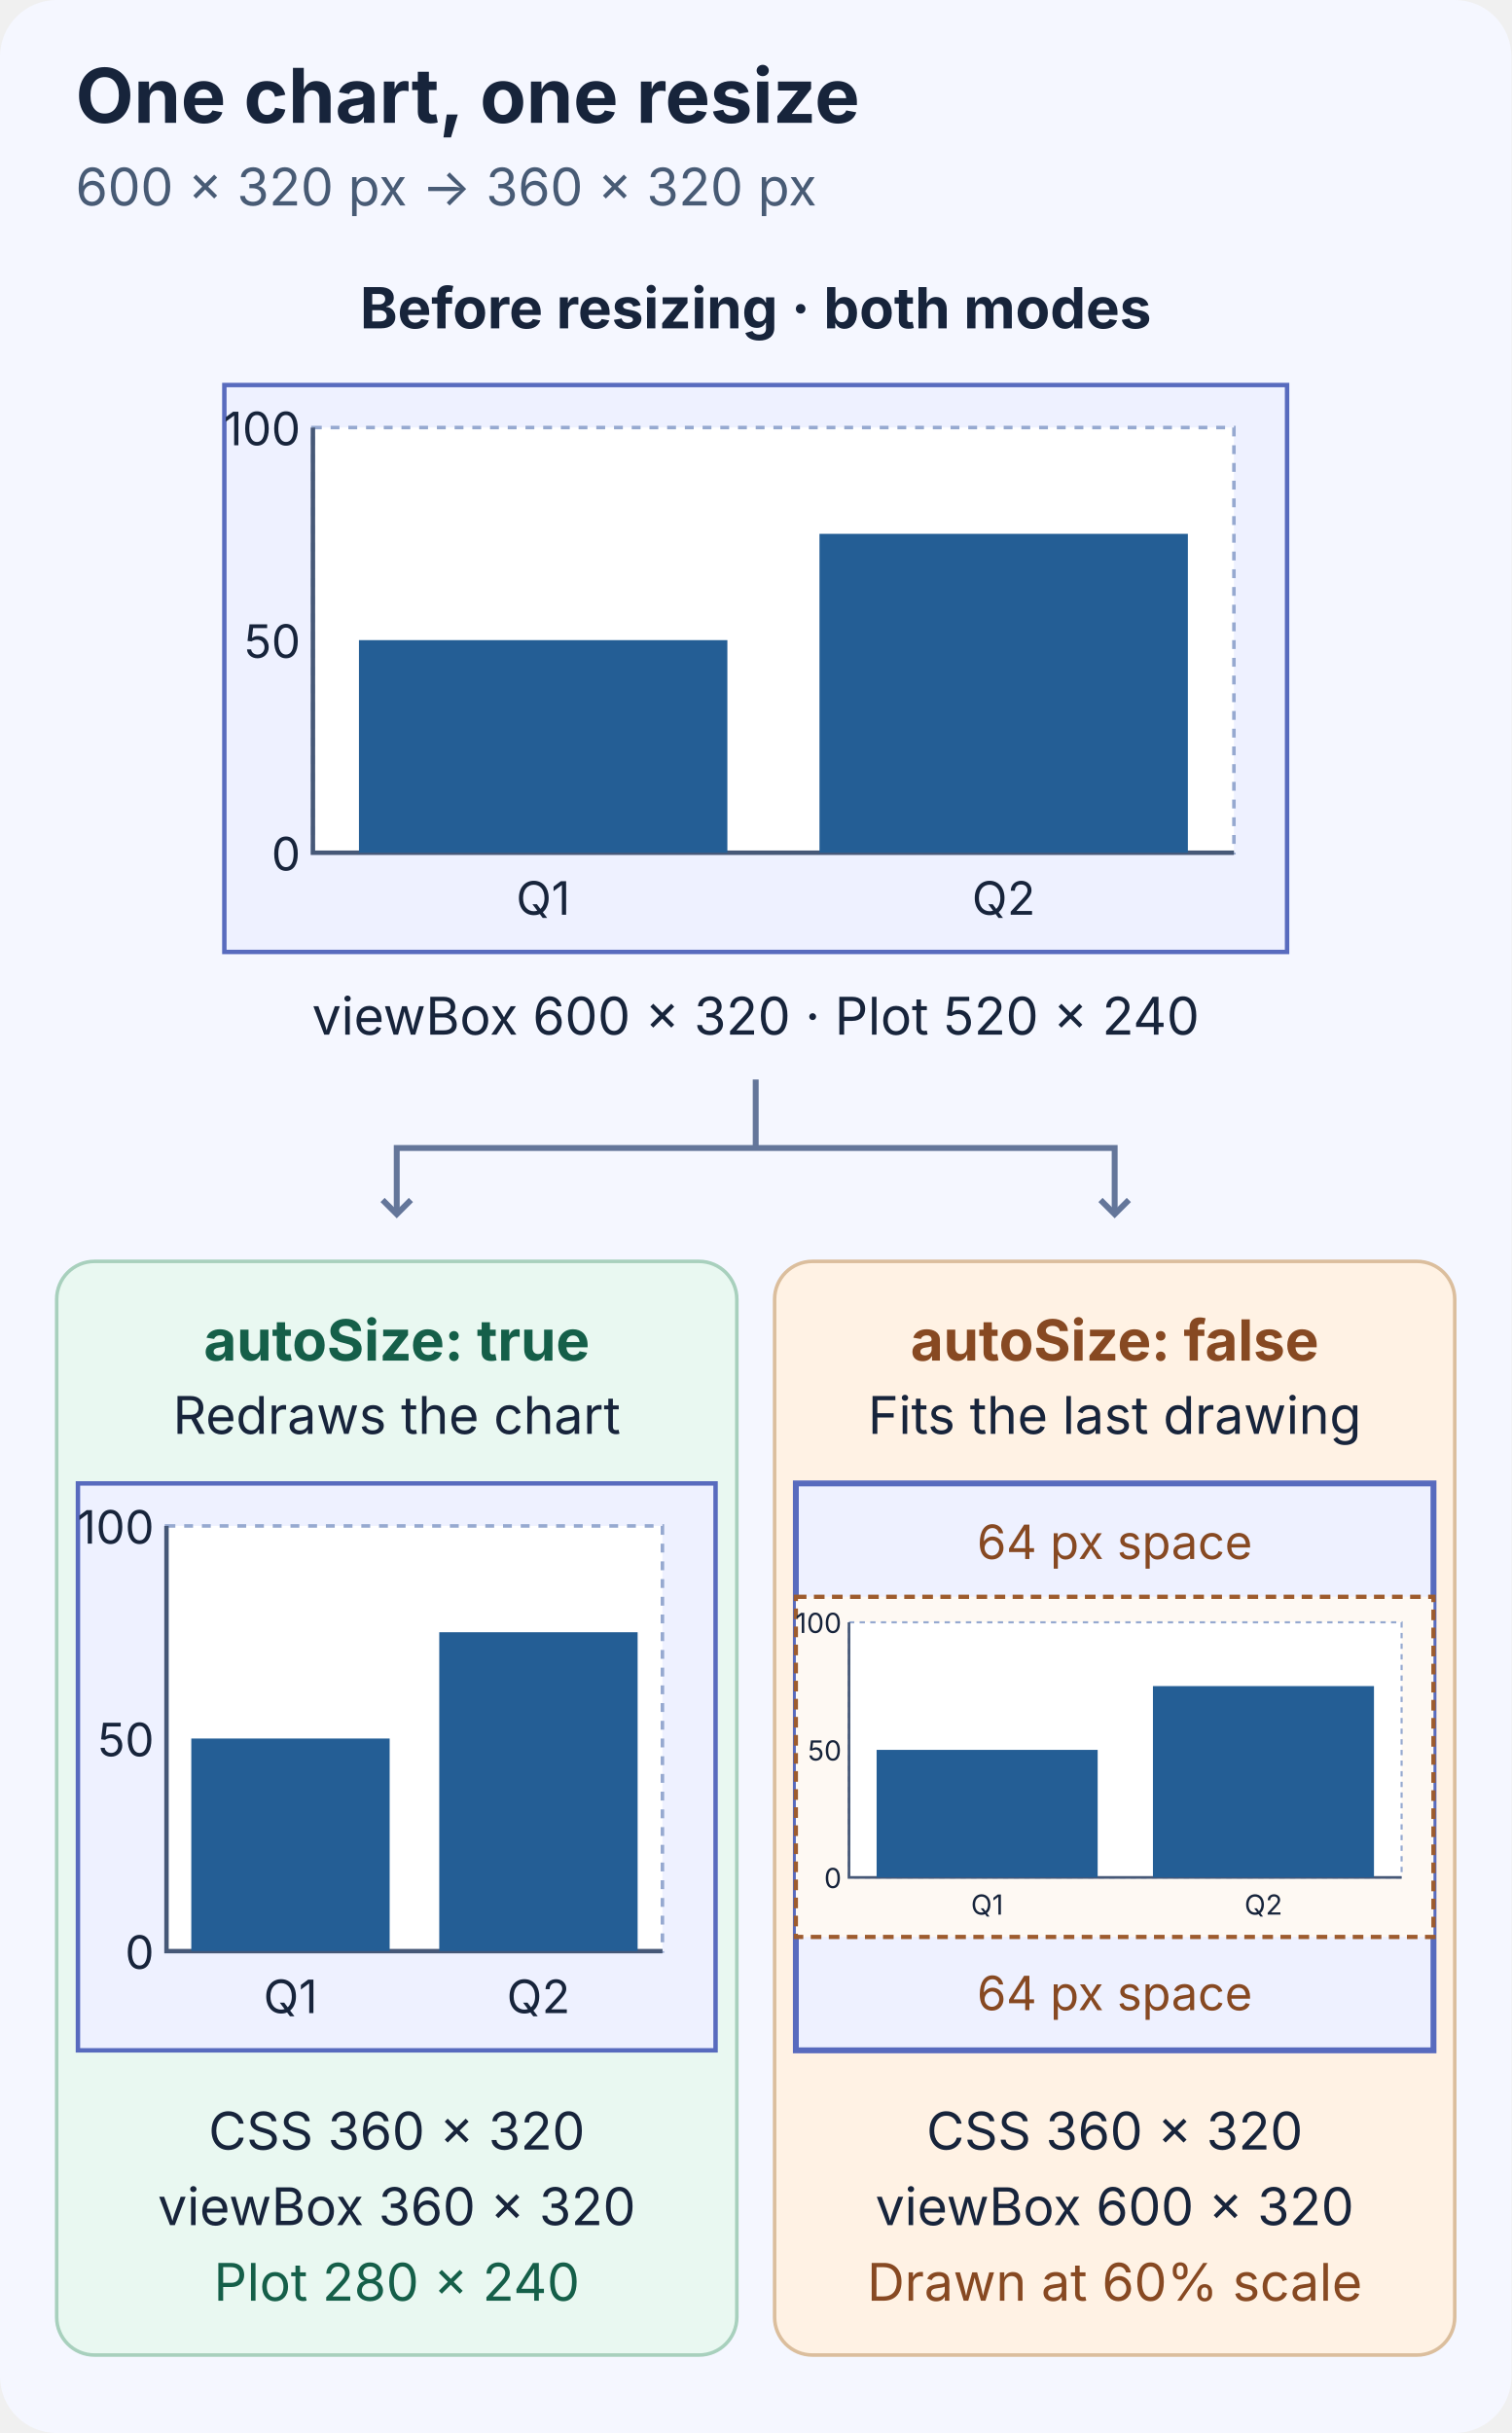
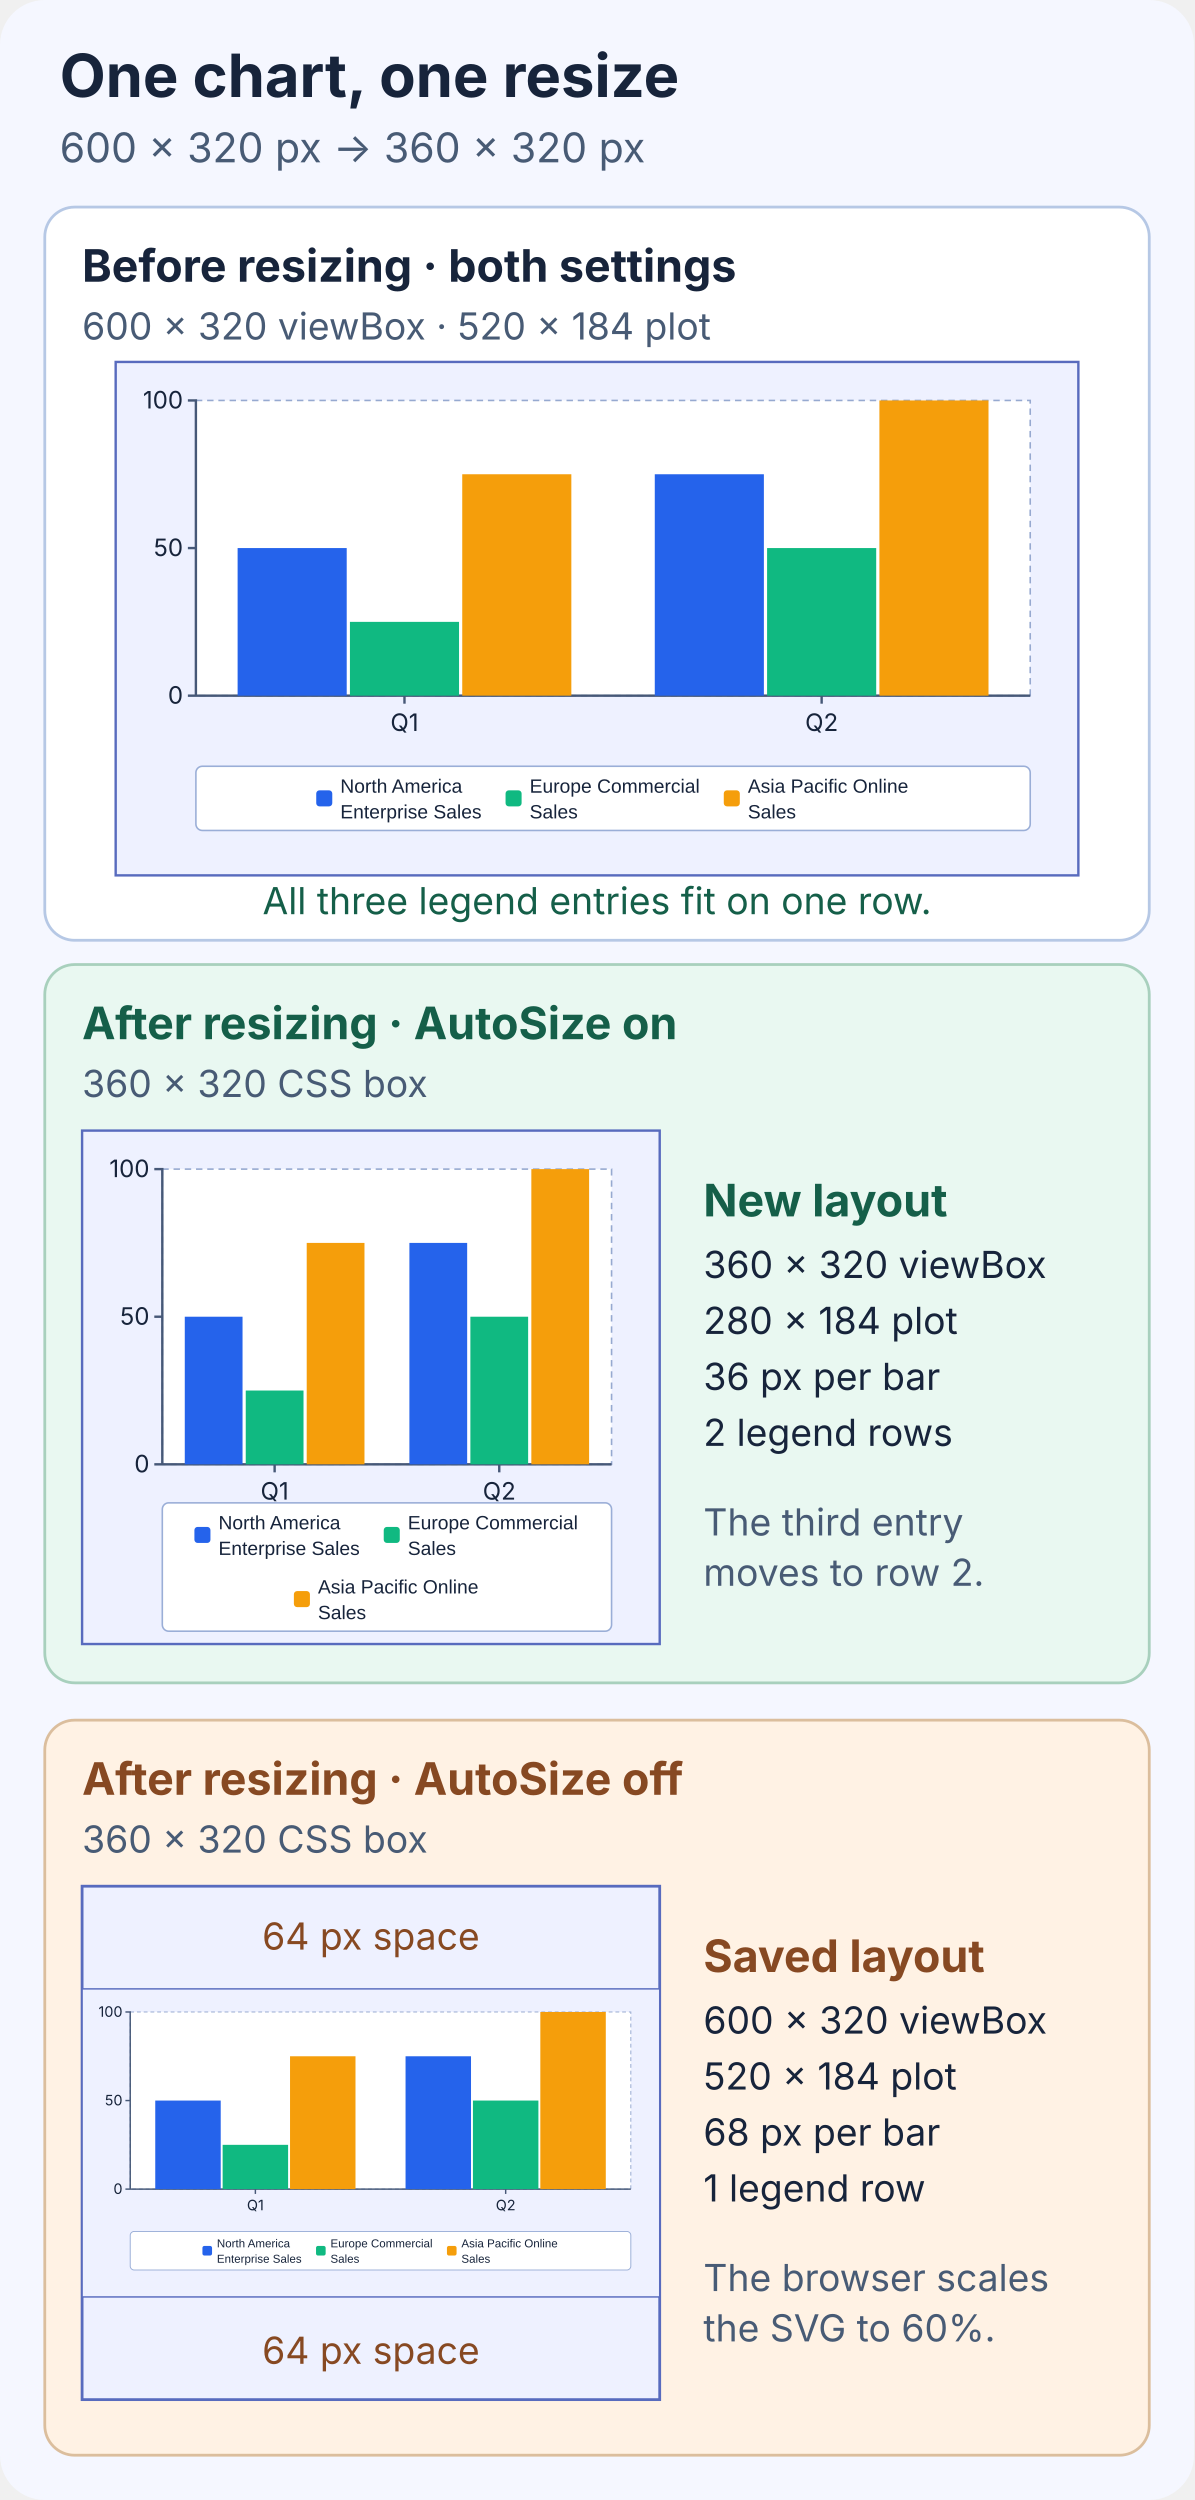
- <svg xmlns="http://www.w3.org/2000/svg" width="640" height="1030" viewBox="0 0 640 1030" role="img" aria-labelledby="title desc">
+ <svg xmlns="http://www.w3.org/2000/svg" width="640" height="1340" viewBox="0 0 640 1340" role="img" aria-labelledby="title desc">
  <style>
    text { font-family: system-ui, -apple-system, sans-serif; fill: #17243b; }
    .heading { font-size: 32px; font-weight: 750; }
    .label { font-size: 24px; font-weight: 680; }
    .body { font-size: 22px; }
    .small { font-size: 20px; }
    .muted { fill: #485b75; }
    .center { text-anchor: middle; }
-     .box { fill: #eef1ff; stroke: #586bbe; stroke-width: 2.5; }
-     .plot { fill: #fff; stroke: #96a9d0; stroke-width: 2; stroke-dasharray: 5 5; }
-     .axis { fill: none; stroke: #465877; stroke-width: 2.5; }
-     .tick { font-size: 26px; fill: #354962; }
-     .bar { fill: #245e95; }
+     .wide { fill: #fff; stroke: #b6c8e5; stroke-width: 1.5; }
    .on { fill: #e9f8f1; stroke: #a8d0bd; stroke-width: 1.5; }
    .off { fill: #fff2e4; stroke: #dbbe9d; stroke-width: 1.5; }
    .yes { fill: #155f49; }
    .no { fill: #874922; }
-     .arrow { fill: none; stroke: #64769a; stroke-width: 2.5; }
+     .box { fill: #eef1ff; stroke: #586bbe; stroke-width: 1.5; }
+     .plot { fill: #fff; stroke: #96a9d0; stroke-dasharray: 4 3; }
+     .axis { fill: none; stroke: #465877; stroke-width: 1.5; }
+     .tick { fill: #354962; font-size: 15px; }
+     .legend { fill: #fff; stroke: #9aaed7; }
+     .series { font: 12px Arial, sans-serif; }
+     .blue { fill: #2563eb; }
+     .green { fill: #10b981; }
+     .amber { fill: #f59e0b; }
  </style>
-   <rect width="640" height="1030" rx="24" fill="#f5f7ff" />
+   <defs>
+     <g id="north">
+       <rect class="blue" y="-5" width="10" height="10" rx="2" />
+       <text class="series" x="15" y="-3.52">North America</text>
+       <text class="series" x="15" y="12.48">Enterprise Sales</text>
+     </g>
+     <g id="europe">
+       <rect class="green" y="-5" width="10" height="10" rx="2" />
+       <text class="series" x="15" y="-3.52">Europe Commercial</text>
+       <text class="series" x="15" y="12.48">Sales</text>
+     </g>
+     <g id="asia">
+       <rect class="amber" y="-5" width="10" height="10" rx="2" />
+       <text class="series" x="15" y="-3.52">Asia Pacific Online</text>
+       <text class="series" x="15" y="12.48">Sales</text>
+     </g>
+     <g id="wide-chart">
+       <rect class="box" width="600" height="320" />
+       <rect class="plot" x="50" y="24" width="520" height="184" />
+       <path class="axis" d="M45 24h5v184h520M45 116h5m-5 92h5M180 208v5m260-5v5" />
+       <rect class="blue" x="76" y="116" width="68" height="92" />
+       <rect class="green" x="146" y="162" width="68" height="46" />
+       <rect class="amber" x="216" y="70" width="68" height="138" />
+       <rect class="blue" x="336" y="70" width="68" height="138" />
+       <rect class="green" x="406" y="116" width="68" height="92" />
+       <rect class="amber" x="476" y="24" width="68" height="184" />
+       <g class="tick" text-anchor="end">
+         <text x="42" y="29">100</text>
+         <text x="42" y="121">50</text>
+         <text x="42" y="213">0</text>
+       </g>
+       <g class="tick center">
+         <text x="180" y="230">Q1</text>
+         <text x="440" y="230">Q2</text>
+       </g>
+       <g transform="translate(50 252)">
+         <rect class="legend" width="520" height="40" rx="4" />
+         <use href="#north" x="75" y="20" />
+         <use href="#europe" x="193" y="20" />
+         <use href="#asia" x="329" y="20" />
+       </g>
+     </g>
+   </defs>
+   <rect width="640" height="1340" rx="24" fill="#f5f7ff" />
  <text x="32" y="52" class="heading">One chart, one resize</text>
  <text x="32" y="87" class="body muted">600 × 320 px → 360 × 320 px</text>
-   <text x="320" y="139" class="label center">Before resizing · both modes</text>
-   <g transform="translate(95 163) scale(.75)">
-     <rect class="box" width="600" height="320" />
-     <rect class="plot" x="50" y="24" width="520" height="240" />
-     <path class="axis" d="M50 24V264H570" />
-     <rect class="bar" x="76" y="144" width="208" height="120" />
-     <rect class="bar" x="336" y="84" width="208" height="180" />
+   <rect x="24" y="111" width="592" height="393" rx="16" class="wide" />
+   <text x="44" y="151" class="label">Before resizing · both settings</text>
+   <text x="44" y="182" class="small muted">600 × 320 viewBox · 520 × 184 plot</text>
+   <use href="#wide-chart" transform="translate(62 194) scale(.86)" />
+   <text x="320" y="490" class="small center yes">All three legend entries fit on one row.</text>
+   <rect x="24" y="517" width="592" height="385" rx="16" class="on" />
+   <text x="44" y="557" class="label yes">After resizing · AutoSize on</text>
+   <text x="44" y="588" class="small muted">360 × 320 CSS box</text>
+   <g transform="translate(44 606) scale(.86)">
+     <rect class="box" width="360" height="320" />
+     <rect class="plot" x="50" y="24" width="280" height="184" />
+     <path class="axis" d="M45 24h5v184h280M45 116h5m-5 92h5M120 208v5m140-5v5" />
+     <rect class="blue" x="64" y="116" width="36" height="92" />
+     <rect class="green" x="102" y="162" width="36" height="46" />
+     <rect class="amber" x="140" y="70" width="36" height="138" />
+     <rect class="blue" x="204" y="70" width="36" height="138" />
+     <rect class="green" x="242" y="116" width="36" height="92" />
+     <rect class="amber" x="280" y="24" width="36" height="184" />
    <g class="tick" text-anchor="end">
-       <text x="43" y="34">100</text>
-       <text x="43" y="154">50</text>
-       <text x="43" y="274">0</text>
+       <text x="42" y="29">100</text>
+       <text x="42" y="121">50</text>
+       <text x="42" y="213">0</text>
    </g>
    <g class="tick center">
-       <text x="180" y="299">Q1</text>
-       <text x="440" y="299">Q2</text>
+       <text x="120" y="230">Q1</text>
+       <text x="260" y="230">Q2</text>
+     </g>
+     <g transform="translate(50 232)">
+       <rect class="legend" width="280" height="80" rx="4" />
+       <use href="#north" x="20" y="20" />
+       <use href="#europe" x="138" y="20" />
+       <use href="#asia" x="82" y="60" />
    </g>
  </g>
-   <text x="320" y="438" class="body center">viewBox 600 × 320 · Plot 520 × 240</text>
-   <path class="arrow" d="M320 457v29H168v28M320 486h152v28" />
-   <path class="arrow" d="m162 508 6 6 6-6m292 0 6 6 6-6" />
-   <rect x="24" y="534" width="288" height="463" rx="16" class="on" />
-   <rect x="328" y="534" width="288" height="463" rx="16" class="off" />
-   <text x="168" y="576" class="label center yes">autoSize: true</text>
-   <text x="472" y="576" class="label center no">autoSize: false</text>
-   <text x="168" y="607" class="body center">Redraws the chart</text>
-   <text x="472" y="607" class="body center">Fits the last drawing</text>
-   <g transform="translate(33 628) scale(.75)">
-     <rect class="box" width="360" height="320" />
-     <rect class="plot" x="50" y="24" width="280" height="240" />
-     <path class="axis" d="M50 24V264H330" />
-     <rect class="bar" x="64" y="144" width="112" height="120" />
-     <rect class="bar" x="204" y="84" width="112" height="180" />
-     <g class="tick" text-anchor="end">
-       <text x="43" y="34">100</text>
-       <text x="43" y="154">50</text>
-       <text x="43" y="274">0</text>
-     </g>
-     <g class="tick center">
-       <text x="120" y="299">Q1</text>
-       <text x="260" y="299">Q2</text>
-     </g>
+   <g class="small">
+     <text x="377" y="652" class="label yes">New layout</text>
+     <text x="377" y="685">360 × 320 viewBox</text>
+     <text x="377" y="715">280 × 184 plot</text>
+     <text x="377" y="745">36 px per bar</text>
+     <text x="377" y="775">2 legend rows</text>
+     <text x="377" y="823" class="muted">The third entry</text>
+     <text x="377" y="850" class="muted">moves to row 2.</text>
  </g>
-   <rect x="337" y="628" width="270" height="240" class="box" />
-   <g transform="translate(337 676) scale(.45)">
-     <rect width="600" height="320" fill="#fef9f3" stroke="#9d5b2d" stroke-width="4" stroke-dasharray="10 7" />
-     <rect class="plot" x="50" y="24" width="520" height="240" />
-     <path class="axis" d="M50 24V264H570" />
-     <rect class="bar" x="76" y="144" width="208" height="120" />
-     <rect class="bar" x="336" y="84" width="208" height="180" />
-     <g class="tick" text-anchor="end">
-       <text x="43" y="34">100</text>
-       <text x="43" y="154">50</text>
-       <text x="43" y="274">0</text>
-     </g>
-     <g class="tick center">
-       <text x="180" y="299">Q1</text>
-       <text x="440" y="299">Q2</text>
-     </g>
-   </g>
-   <text x="472" y="660" class="small center no">64 px space</text>
-   <text x="472" y="851" class="small center no">64 px space</text>
-   <g class="body center">
-     <text x="168" y="910">CSS 360 × 320</text>
-     <text x="168" y="942">viewBox 360 × 320</text>
-     <text x="168" y="974" class="yes">Plot 280 × 240</text>
-     <text x="472" y="910">CSS 360 × 320</text>
-     <text x="472" y="942">viewBox 600 × 320</text>
-     <text x="472" y="974" class="no">Drawn at 60% scale</text>
+   <rect x="24" y="922" width="592" height="394" rx="16" class="off" />
+   <text x="44" y="962" class="label no">After resizing · AutoSize off</text>
+   <text x="44" y="993" class="small muted">360 × 320 CSS box</text>
+   <rect x="44" y="1011" width="309.6" height="275.2" class="box" />
+   <use href="#wide-chart" transform="translate(44 1066.04) scale(.516)" />
+   <text x="198.8" y="1045" class="small center no">64 px space</text>
+   <text x="198.8" y="1267" class="small center no">64 px space</text>
+   <g class="small">
+     <text x="377" y="1057" class="label no">Saved layout</text>
+     <text x="377" y="1090">600 × 320 viewBox</text>
+     <text x="377" y="1120">520 × 184 plot</text>
+     <text x="377" y="1150">68 px per bar</text>
+     <text x="377" y="1180">1 legend row</text>
+     <text x="377" y="1228" class="muted">The browser scales</text>
+     <text x="377" y="1255" class="muted">the SVG to 60%.</text>
  </g>
</svg>
